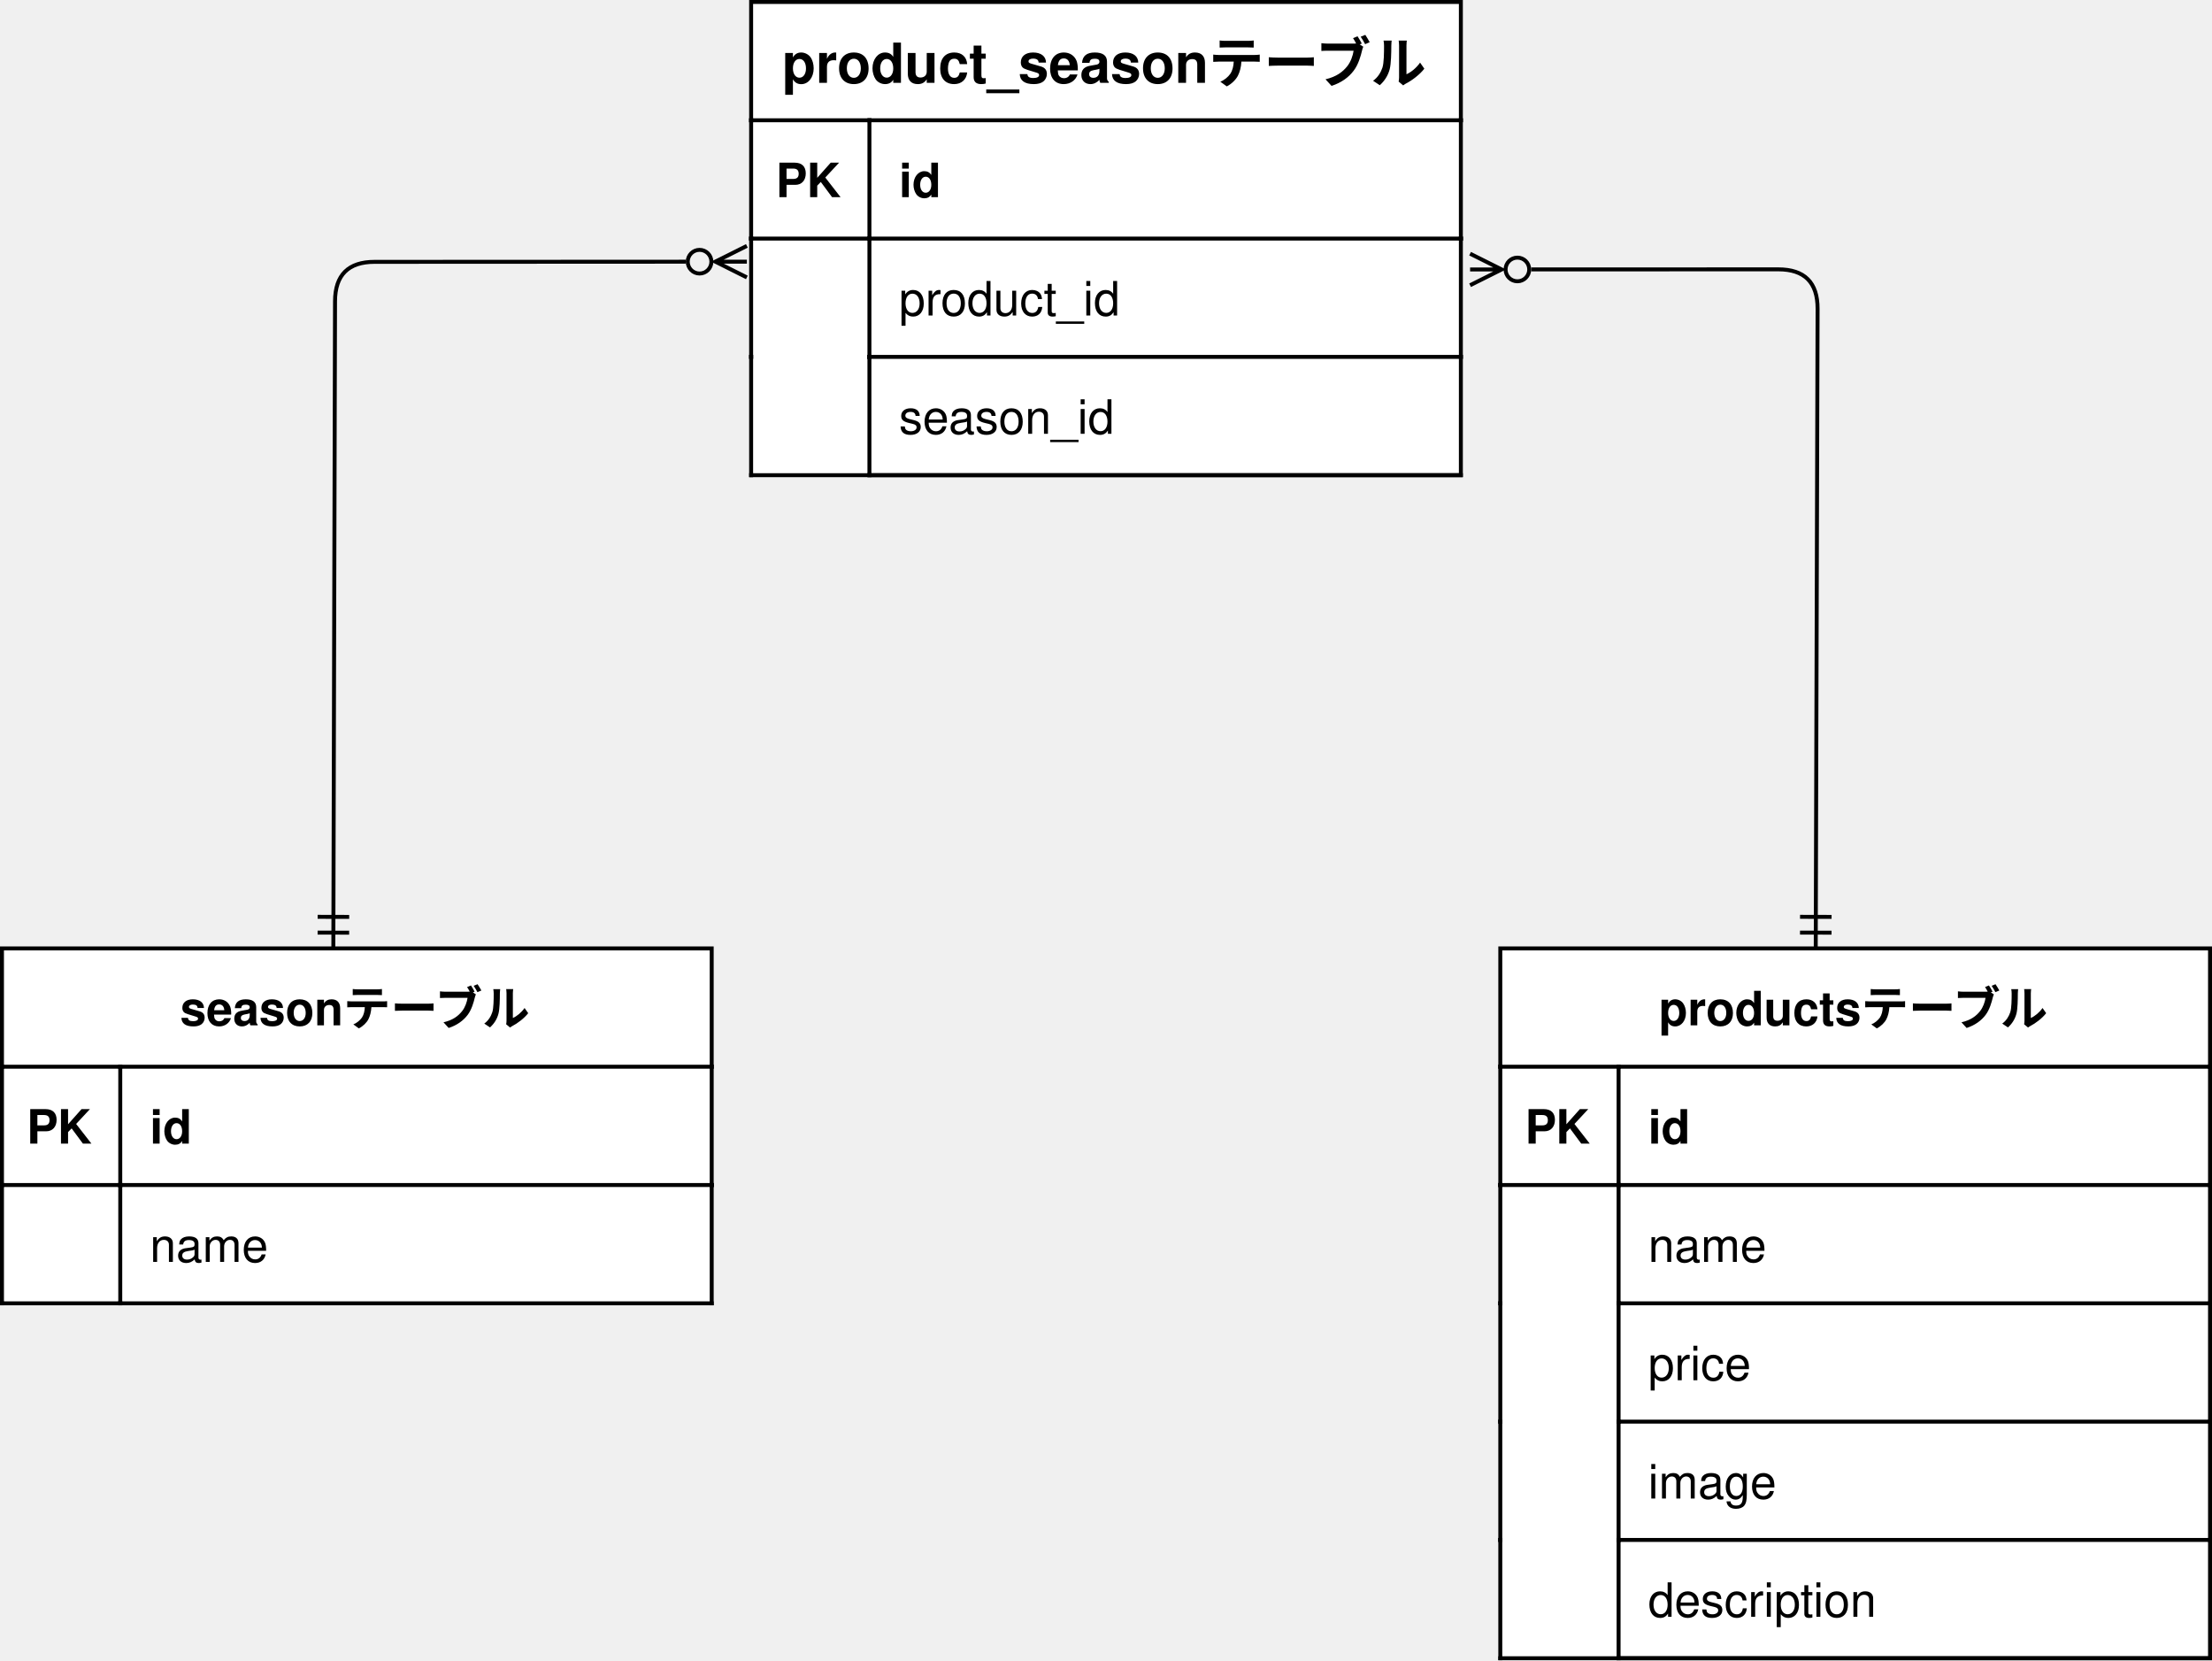
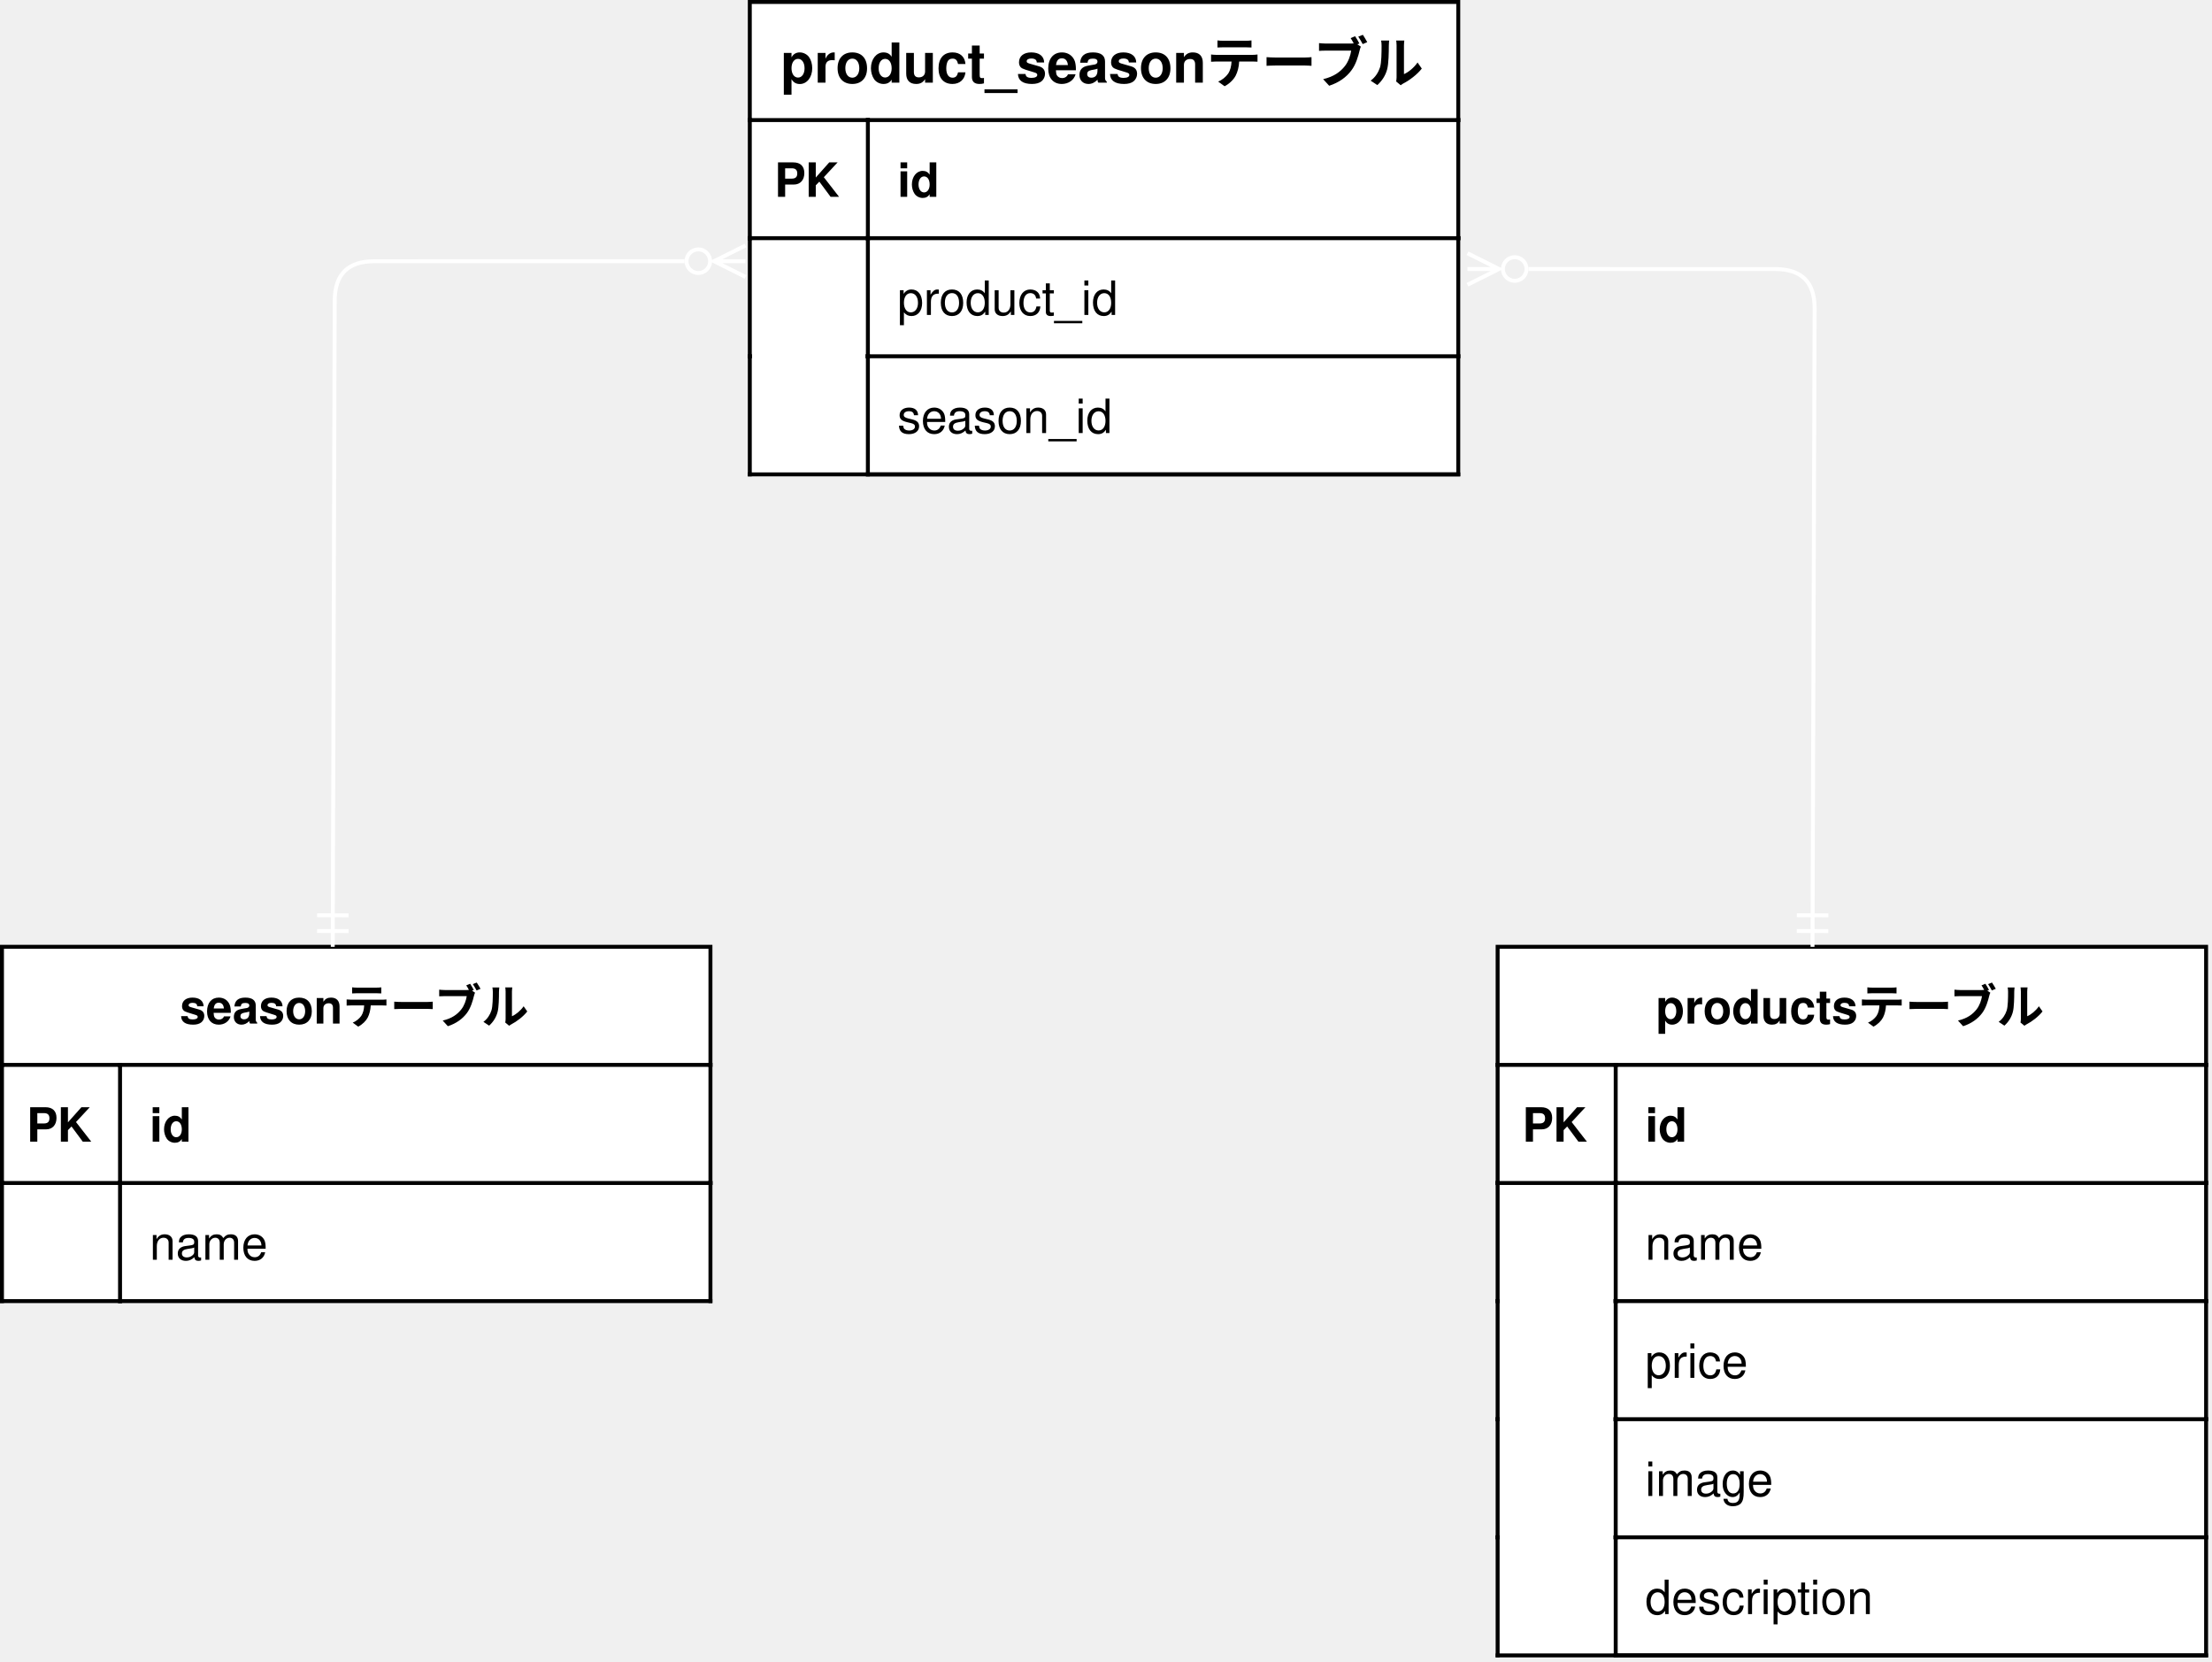
- <svg xmlns="http://www.w3.org/2000/svg" host="65bd71144e" style="background: transparent; background-color: transparent;" version="1.1" width="561px" height="421px" viewBox="-0.5 -0.5 561 421" content="&lt;mxfile&gt;&lt;diagram id=&quot;T-7Csa73fpGHP1y8Nyph&quot; name=&quot;ページ1&quot;&gt;7Vxtb+I4EP41fDyUFxLKxw3b7krX1VXtSnf36eRiE6w1duSYFvrrz07sJOC0ShZIaZoKqfHYmdjzjB8zM8DIn6+33zhIVj8YRGTkOXA78r+OPM8Nwyv5T0l2uWQydXNBzDHUg0rBA35BWuho6QZDlO4NFIwRgZN94YJRihZiTwY4Z8/7w5aM7D81ATGyBA8LQGzp3xiKlZa64azs+I5wvNKPvvKmeccamMF6JekKQPZcEfnXI3/OGRP51Xo7R0QZz9glv+/mld5iYhxR0eQGL7/hCZCNXluKQMro6NofXclXqC+iub6YGcmXSK9A7IxZ5GISdSnAoxJFqQBcaPR8RwokHgJgirgUuFmbEJCkOBueS1aYwFuwYxthFJlWtMRbBO9z8NRYieOtVKaaSvlSKn/Qk1HdgOCYyuuFNIV6YsRRKudyC1KhRywxIXNGmJoOREuwIeox6TNeE0DRTW0vAY+IRGDxK+ZsQ6EZMPL8m+xPDrEx0LA8IS7QtiLSmHxDbI0E38khpjfQ/mE2iKPbzxV3u9KyVcXTZloGtIfHherSCeSF9oN6n/Atn3gb6XvlwNGKcfyi8CUajyr6TsWu3xGAB6KIZUzgHGBCGUWWl6hBkLPkJ+AxElqQMExFtuQgki9phLkzDkaBnOtctt2yLV9qOBdzRlPBpTcqHdLnxTNSjhEJlmilBC2Nfq4trK4fmRBsrV3IxtprjLXG1m8IrX8CaCcWtHd/vgquXJXAgNxLBgU0JjkUGaGCEooavGotWFjt0JyH25ZJyy1JxokrDCGitVb2G1u5Yla/pVW1stIArbUBIqmHAiE9XJJFakFVzLMReoGFnux5X/QMyeZjozQBC0zj2/zO8ADe4Azwbl/fRMFJ4W6k7rR4hwMRNyJi5zREHHZIxNPm0HazkRHERl9zFg4bm7hHLHxlQUfBGl06D58a0D7zrmsftAlncLOQzDbERe8ZFwX+b8ZFhfAY0naHA/mYyKjYVhcZGrn2kfxBYyP3Ux7Lrn0u9zU6agFwr4/p2UDHR8RH7em4ywDJJMg/eIRU+Oin4uLijd27xkjueWKkFpD2mX2L/MrAvt2w76xL9m1RA7pg9m2RA+wT+9pVnoTjRU/otwWmvaZfO0c10O856df1uuTfFpmmS+bf5lbuE//amSS8Vp8o6gf/Nse0z/wbTge6PSvdBh3Srfk84sdiV+OCn4tdQzvrB1G64DgRmNF+cGwLZPvMsUFdIJPVYf8bPqV6bDU2m0i+andS3MI4RPxgC9TQeWv3nOzXbd2mqeTiXfcx9B4MsdIxddtiG15k3TawQ6UPWrcNPmW0FNRES/Cd8TtT3bYFwL0+1u1K/UDHzWOp9nTcZd02aFGUv+DYqvDRT8XFxlFq3nB3zslnCq1aANtnDg7tCv3Awefk4C6rt6HXCw4Om4eZfeJgu/SeJzt6Q8EtcO0zBU8b1PiqSRpP8a9YEw0MovCL+iq7bF7fvyDOfrIfgO4MJ5d9a0DhXxnaEgG++0fdP3Zc3wj+VeiOFSpa8HVrdm3W2lVbd4hjucYsN5Zv7BiZQEjy7YrFjAJyXUrVPFWOqjgvOPuFKvkoJ/t7K8skzBlQOb3VY5sSguvUQFsIOSJA4Ce098g3/OdOHUKlZ4bmJwkOv5BgVKRswxdI31X6i6VoeqDIP1SUm8FS9DuO1+DLZ2dyvD+cseOE+57nzoIuPO+VlGiZM1VLrsmz9sxhPX8ydian8VnfV3BW/sI9vVLzeDI7kRfLZvmrGPnw8rdF/Ov/AQ==&lt;/diagram&gt;&lt;/mxfile&gt;">
+ <svg xmlns="http://www.w3.org/2000/svg" host="65bd71144e" style="background: transparent; background-color: transparent;" version="1.1" width="562px" height="422px" viewBox="-0.5 -0.5 562 422" content="&lt;mxfile&gt;&lt;diagram id=&quot;T-7Csa73fpGHP1y8Nyph&quot; name=&quot;ページ1&quot;&gt;7Vxtb+I4EP41fFyUFxLKxw3b7krb1VXtSnf36eRiE6w1duSYFvrrz07sJOB0lSyQ0jQIiXhsT+x5xo8ZD2Hkz9fbrxwkqx8MIjLyHLgd+V9Gnuc6ris/lGSXS8KpnwtijqFuVAoe8AsyPbV0gyFK9xoKxojAyb5wwShFC7EnA5yz5/1mS0b275qAGFmChwUgtvRvDMVKS91wVlZ8Qzhe6VtfedO8Yg1MYz2TdAUge66I/OuRP+eMifxqvZ0jooxn7JL3u3mlthgYR1Q06eDlHZ4A2ei5pQikjI6u/dGVfIf6Iprri5mRfI70DMTOmEVOJlGXAjwqUZQKwIVGz3ekQOIhAKaIS4GblQkBSYqz5rlkhQm8BTu2EUaRKUVLvEXwPgdPtZU43kplqqiUL6XyBz0YVQ0Ijqm8XkhTqDtGHKVyLLcgFbrFEhMyZ4Sp4UC0BBuibpM+4zUBFN3U1hLwiEgEFr9izjYUmgYjz7/JXrKJjYGG5QlxgbYVkcbkK2JrJPhONjG1gfYPvUAmji4/V9ztSstWFU+baRnQHh4XqksnkBfaD+p9wrd84vdI3ysHjlaM4xeFL9F4VNF3Knb9hgA8EEUsYwLnABPKKLK8RDWCnCU/AY+R0IKEYSqyKQeRfEsjzJ1xMArkWOey7JZl+VbNuZgzmgouvVHpkD4vnpFyjEiwRCslaGn0c21hdf3IhGBr7UI21l5jrDW2fkNo/RNAO7Ggvfv+KrhyVgIDci8ZFNCY5FBkhApKKGrwqrVgYbVDcx4uWyYttyQZJ64whIjWWtlvbOWKWf2WVtXKSgO01gaIpB4KhPRwSRapBVUxzkboBRZ6suZt0TMkm7eN0gQsMI1v857hAbzBGeDdvr6IgpPC3UjdafEOByJuRMTOaYg47JCIp82h7WYhI4iNvuYsHDY2cY9Y+MqCjoI1unQePjWgfeZd195oE87gZiGZbYiL3jIuCvw/jIsK4TGk7Q4b8jGRUbGsLjI0cu0t+Z3GRu6H3JZde1/ua3TUAuBeb9OzgY6PiI/a03GXAZI5IH/nEVLhox+Ki4svdm8aI7nniZFaQNpn9i3OVwb27YZ9Z12yb4sc0AWzb4szwD6xr53lSThe9IR+W2Daa/q1z6gG+j0n/bpel/zb4qTpkvm3uZX7xL/2SRJeq18U9YN/m2PaZ/4NpwPdnpVugw7pNrx6j+xqXPBjsWton/pBlC44TgRmtB8c2wLZPnNsUBfIZHnY/4ZfqR6bjc0Gks/anRRdGIeIHyyBGjpv7Z6T/byt2/QoufjWfQy9B0OsdEzetliGF5m3DexQ6Z3mbYMPGS0FNdESfGP8zpS3bQFwr7d1O1M/0HHzWKo9HXeZtw1aJOUvOLYqfPRDcbFxlJov3J1z8plCqxbA9pmDQztDP3DwOTm4y+xt6PWCg8PmYWafONhOveeHHb2h4Ba49pmCpw1yfNVDGk/xr1gTDQyi8LN6lF0Wr+9fEGc/2Q9Ad4aTy7o1oPCvDG2JAN/9o/qPHdc3gn8VumOFihZ82ZpVm5V21dId4ljOMTsbyxd2jEwgJPl2xWJGAbkupWqc6oyq2C84+4VaPR0gzB5Q2b3VbZsSguvUQFsIOSJA4Ce0d8vf+M+d2oRKzwzNXxIcPpBgVKRswxdI9yr9xVI0PVDkHyrKzWAp+hPHa/Dw2Zkc75Mzdpxw3/PcWdCF571yJFqemaop15yz9sxhPX8ydian8VnfV3BWXuGeXql5PJmdyItlsfxXjLx5+d8i/vX/&lt;/diagram&gt;&lt;/mxfile&gt;">
  <defs>
    <clipPath id="mx-clip-0-270-30-30-0">
      <rect x="0" y="270" width="30" height="30" />
    </clipPath>
    <clipPath id="mx-clip-36-270-144-30-0">
      <rect x="36" y="270" width="144" height="30" />
    </clipPath>
    <clipPath id="mx-clip-36-300-144-30-0">
      <rect x="36" y="300" width="144" height="30" />
    </clipPath>
    <clipPath id="mx-clip-380-270-30-30-0">
      <rect x="380" y="270" width="30" height="30" />
    </clipPath>
    <clipPath id="mx-clip-416-270-144-30-0">
      <rect x="416" y="270" width="144" height="30" />
    </clipPath>
    <clipPath id="mx-clip-416-300-144-30-0">
      <rect x="416" y="300" width="144" height="30" />
    </clipPath>
    <clipPath id="mx-clip-416-330-144-30-0">
      <rect x="416" y="330" width="144" height="30" />
    </clipPath>
    <clipPath id="mx-clip-416-360-144-30-0">
      <rect x="416" y="360" width="144" height="30" />
    </clipPath>
    <clipPath id="mx-clip-416-390-144-30-0">
      <rect x="416" y="390" width="144" height="30" />
    </clipPath>
    <clipPath id="mx-clip-190-30-30-30-0">
      <rect x="190" y="30" width="30" height="30" />
    </clipPath>
    <clipPath id="mx-clip-226-30-144-30-0">
      <rect x="226" y="30" width="144" height="30" />
    </clipPath>
    <clipPath id="mx-clip-226-60-144-30-0">
      <rect x="226" y="60" width="144" height="30" />
    </clipPath>
    <clipPath id="mx-clip-226-90-144-30-0">
      <rect x="226" y="90" width="144" height="30" />
    </clipPath>
  </defs>
  <g>
    <g>
      <path d="M 0 270 L 0 240 L 180 240 L 180 270" fill="#ffffff" stroke="#000000" stroke-miterlimit="10" pointer-events="all" style="fill: light-dark(#ffffff, var(--ge-dark-color, #121212)); stroke: light-dark(rgb(0, 0, 0), rgb(255, 255, 255));" />
      <path d="M 0 270 L 0 330 L 180 330 L 180 270" fill="#ffffff" stroke="#000000" stroke-miterlimit="10" pointer-events="all" style="fill: light-dark(#ffffff, var(--ge-dark-color, #121212)); stroke: light-dark(rgb(0, 0, 0), rgb(255, 255, 255));" />
      <path d="M 0 270 L 180 270" fill="none" stroke="#000000" stroke-miterlimit="10" pointer-events="all" style="stroke: light-dark(rgb(0, 0, 0), rgb(255, 255, 255));" />
      <path d="M 30 270 L 30 300 L 30 330" fill="none" stroke="#000000" stroke-miterlimit="10" pointer-events="all" style="stroke: light-dark(rgb(0, 0, 0), rgb(255, 255, 255));" />
    </g>
    <g>
      <g fill="#000000" font-family="&quot;Helvetica&quot;" font-weight="bold" text-anchor="middle" font-size="12px" style="fill: light-dark(rgb(0, 0, 0), rgb(255, 255, 255));">
        <rect fill="#FFFFFF" stroke="none" x="45" y="249" width="91" height="15" stroke-width="0" style="fill: light-dark(rgb(255, 255, 255), rgb(18, 18, 18));" />
        <text x="89.5" y="259.5">
                    seasonテーブル
                </text>
      </g>
    </g>
    <g>
      <path d="M 0 270 M 180 270 M 180 300 L 0 300" fill="none" stroke="#000000" stroke-linecap="square" stroke-miterlimit="10" pointer-events="none" style="stroke: light-dark(rgb(0, 0, 0), rgb(255, 255, 255));" />
    </g>
    <g>
      <rect x="0" y="270" width="30" height="30" fill="none" stroke="none" pointer-events="all" />
      <path d="M 0 270 M 30 270 M 30 300 M 0 300" fill="none" stroke="#000000" stroke-linecap="square" stroke-miterlimit="10" pointer-events="all" style="stroke: light-dark(rgb(0, 0, 0), rgb(255, 255, 255));" />
    </g>
    <g>
      <g fill="#000000" font-family="&quot;Helvetica&quot;" font-weight="bold" clip-path="url(#mx-clip-0-270-30-30-0)" text-anchor="middle" font-size="12px" style="fill: light-dark(rgb(0, 0, 0), rgb(255, 255, 255));">
        <text x="14.5" y="289.5">
                    PK
                </text>
      </g>
    </g>
    <g>
      <rect x="30" y="270" width="150" height="30" fill="none" stroke="none" pointer-events="all" />
      <path d="M 30 270 M 180 270 M 180 300 M 30 300" fill="none" stroke="#000000" stroke-linecap="square" stroke-miterlimit="10" pointer-events="all" style="stroke: light-dark(rgb(0, 0, 0), rgb(255, 255, 255));" />
    </g>
    <g>
      <g fill="#000000" font-family="&quot;Helvetica&quot;" font-weight="bold" text-decoration="underline" clip-path="url(#mx-clip-36-270-144-30-0)" font-size="12px" style="fill: light-dark(rgb(0, 0, 0), rgb(255, 255, 255));">
        <text x="37.5" y="289.5">
                    id
                </text>
      </g>
    </g>
    <g />
    <g>
      <rect x="0" y="300" width="30" height="30" fill="none" stroke="none" pointer-events="all" />
      <path d="M 0 300 M 30 300 M 30 330 M 0 330" fill="none" stroke="#000000" stroke-linecap="square" stroke-miterlimit="10" pointer-events="all" style="stroke: light-dark(rgb(0, 0, 0), rgb(255, 255, 255));" />
    </g>
    <g>
      <rect x="30" y="300" width="150" height="30" fill="none" stroke="none" pointer-events="all" />
      <path d="M 30 300 M 180 300 M 180 330 M 30 330" fill="none" stroke="#000000" stroke-linecap="square" stroke-miterlimit="10" pointer-events="all" style="stroke: light-dark(rgb(0, 0, 0), rgb(255, 255, 255));" />
    </g>
    <g>
      <g fill="#000000" font-family="&quot;Helvetica&quot;" clip-path="url(#mx-clip-36-300-144-30-0)" font-size="12px" style="fill: light-dark(rgb(0, 0, 0), rgb(255, 255, 255));">
        <text x="37.5" y="319.5">
                    name
                </text>
      </g>
    </g>
    <g>
      <path d="M 380 270 L 380 240 L 560 240 L 560 270" fill="#ffffff" stroke="#000000" stroke-miterlimit="10" pointer-events="all" style="fill: light-dark(#ffffff, var(--ge-dark-color, #121212)); stroke: light-dark(rgb(0, 0, 0), rgb(255, 255, 255));" />
      <path d="M 380 270 L 380 420 L 560 420 L 560 270" fill="#ffffff" stroke="#000000" stroke-miterlimit="10" pointer-events="all" style="fill: light-dark(#ffffff, var(--ge-dark-color, #121212)); stroke: light-dark(rgb(0, 0, 0), rgb(255, 255, 255));" />
      <path d="M 380 270 L 560 270" fill="none" stroke="#000000" stroke-miterlimit="10" pointer-events="all" style="stroke: light-dark(rgb(0, 0, 0), rgb(255, 255, 255));" />
      <path d="M 410 270 L 410 300 L 410 330 L 410 360 L 410 390 L 410 420" fill="none" stroke="#000000" stroke-miterlimit="10" pointer-events="all" style="stroke: light-dark(rgb(0, 0, 0), rgb(255, 255, 255));" />
    </g>
    <g>
      <g fill="#000000" font-family="&quot;Helvetica&quot;" font-weight="bold" text-anchor="middle" font-size="12px" style="fill: light-dark(rgb(0, 0, 0), rgb(255, 255, 255));">
        <rect fill="#FFFFFF" stroke="none" x="420" y="249" width="101" height="15" stroke-width="0" style="fill: light-dark(rgb(255, 255, 255), rgb(18, 18, 18));" />
        <text x="469.5" y="259.5">
                    productsテーブル
                </text>
      </g>
    </g>
    <g>
      <path d="M 380 270 M 560 270 M 560 300 L 380 300" fill="none" stroke="#000000" stroke-linecap="square" stroke-miterlimit="10" pointer-events="none" style="stroke: light-dark(rgb(0, 0, 0), rgb(255, 255, 255));" />
    </g>
    <g>
      <rect x="380" y="270" width="30" height="30" fill="none" stroke="none" pointer-events="all" />
      <path d="M 380 270 M 410 270 M 410 300 M 380 300" fill="none" stroke="#000000" stroke-linecap="square" stroke-miterlimit="10" pointer-events="all" style="stroke: light-dark(rgb(0, 0, 0), rgb(255, 255, 255));" />
    </g>
    <g>
      <g fill="#000000" font-family="&quot;Helvetica&quot;" font-weight="bold" clip-path="url(#mx-clip-380-270-30-30-0)" text-anchor="middle" font-size="12px" style="fill: light-dark(rgb(0, 0, 0), rgb(255, 255, 255));">
        <text x="394.5" y="289.5">
                    PK
                </text>
      </g>
    </g>
    <g>
      <rect x="410" y="270" width="150" height="30" fill="none" stroke="none" pointer-events="all" />
      <path d="M 410 270 M 560 270 M 560 300 M 410 300" fill="none" stroke="#000000" stroke-linecap="square" stroke-miterlimit="10" pointer-events="all" style="stroke: light-dark(rgb(0, 0, 0), rgb(255, 255, 255));" />
    </g>
    <g>
      <g fill="#000000" font-family="&quot;Helvetica&quot;" font-weight="bold" text-decoration="underline" clip-path="url(#mx-clip-416-270-144-30-0)" font-size="12px" style="fill: light-dark(rgb(0, 0, 0), rgb(255, 255, 255));">
        <text x="417.5" y="289.5">
                    id
                </text>
      </g>
    </g>
    <g />
    <g>
      <rect x="380" y="300" width="30" height="30" fill="none" stroke="none" pointer-events="all" />
      <path d="M 380 300 M 410 300 M 410 330 M 380 330" fill="none" stroke="#000000" stroke-linecap="square" stroke-miterlimit="10" pointer-events="all" style="stroke: light-dark(rgb(0, 0, 0), rgb(255, 255, 255));" />
    </g>
    <g>
      <rect x="410" y="300" width="150" height="30" fill="none" stroke="none" pointer-events="all" />
      <path d="M 410 300 M 560 300 M 560 330 L 410 330" fill="none" stroke="#000000" stroke-linecap="square" stroke-miterlimit="10" pointer-events="all" style="stroke: light-dark(rgb(0, 0, 0), rgb(255, 255, 255));" />
    </g>
    <g>
      <g fill="#000000" font-family="&quot;Helvetica&quot;" clip-path="url(#mx-clip-416-300-144-30-0)" font-size="12px" style="fill: light-dark(rgb(0, 0, 0), rgb(255, 255, 255));">
        <text x="417.5" y="319.5">
                    name
                </text>
      </g>
    </g>
    <g />
    <g>
      <rect x="380" y="330" width="30" height="30" fill="none" stroke="none" pointer-events="all" />
      <path d="M 380 330 M 410 330 M 410 360 M 380 360" fill="none" stroke="#000000" stroke-linecap="square" stroke-miterlimit="10" pointer-events="all" style="stroke: light-dark(rgb(0, 0, 0), rgb(255, 255, 255));" />
    </g>
    <g>
      <rect x="410" y="330" width="150" height="30" fill="none" stroke="none" pointer-events="all" />
      <path d="M 410 330 M 560 330 M 560 360 L 410 360" fill="none" stroke="#000000" stroke-linecap="square" stroke-miterlimit="10" pointer-events="all" style="stroke: light-dark(rgb(0, 0, 0), rgb(255, 255, 255));" />
    </g>
    <g>
      <g fill="#000000" font-family="&quot;Helvetica&quot;" clip-path="url(#mx-clip-416-330-144-30-0)" font-size="12px" style="fill: light-dark(rgb(0, 0, 0), rgb(255, 255, 255));">
        <text x="417.5" y="349.5">
                    price
                </text>
      </g>
    </g>
    <g />
    <g>
      <rect x="380" y="360" width="30" height="30" fill="none" stroke="none" pointer-events="all" />
      <path d="M 380 360 M 410 360 M 410 390 M 380 390" fill="none" stroke="#000000" stroke-linecap="square" stroke-miterlimit="10" pointer-events="all" style="stroke: light-dark(rgb(0, 0, 0), rgb(255, 255, 255));" />
    </g>
    <g>
      <rect x="410" y="360" width="150" height="30" fill="none" stroke="none" pointer-events="all" />
      <path d="M 410 360 M 560 360 M 560 390 L 410 390" fill="none" stroke="#000000" stroke-linecap="square" stroke-miterlimit="10" pointer-events="all" style="stroke: light-dark(rgb(0, 0, 0), rgb(255, 255, 255));" />
    </g>
    <g>
      <g fill="#000000" font-family="&quot;Helvetica&quot;" clip-path="url(#mx-clip-416-360-144-30-0)" font-size="12px" style="fill: light-dark(rgb(0, 0, 0), rgb(255, 255, 255));">
        <text x="417.5" y="379.5">
                    image
                </text>
      </g>
    </g>
    <g />
    <g>
      <rect x="380" y="390" width="30" height="30" fill="none" stroke="none" pointer-events="all" />
      <path d="M 380 390 M 410 390 M 410 420 M 380 420" fill="none" stroke="#000000" stroke-linecap="square" stroke-miterlimit="10" pointer-events="all" style="stroke: light-dark(rgb(0, 0, 0), rgb(255, 255, 255));" />
    </g>
    <g>
      <rect x="410" y="390" width="150" height="30" fill="none" stroke="none" pointer-events="all" />
      <path d="M 410 390 M 560 390 M 560 420 L 410 420" fill="none" stroke="#000000" stroke-linecap="square" stroke-miterlimit="10" pointer-events="all" style="stroke: light-dark(rgb(0, 0, 0), rgb(255, 255, 255));" />
    </g>
    <g>
      <g fill="#000000" font-family="&quot;Helvetica&quot;" clip-path="url(#mx-clip-416-390-144-30-0)" font-size="12px" style="fill: light-dark(rgb(0, 0, 0), rgb(255, 255, 255));">
        <text x="417.5" y="409.5">
                    description
                </text>
      </g>
    </g>
    <g>
      <path d="M 190 30 L 190 0 L 370 0 L 370 30" fill="#ffffff" stroke="#000000" stroke-miterlimit="10" pointer-events="all" style="fill: light-dark(#ffffff, var(--ge-dark-color, #121212)); stroke: light-dark(rgb(0, 0, 0), rgb(255, 255, 255));" />
      <path d="M 190 30 L 190 120 L 370 120 L 370 30" fill="#ffffff" stroke="#000000" stroke-miterlimit="10" pointer-events="all" style="fill: light-dark(#ffffff, var(--ge-dark-color, #121212)); stroke: light-dark(rgb(0, 0, 0), rgb(255, 255, 255));" />
      <path d="M 190 30 L 370 30" fill="none" stroke="#000000" stroke-miterlimit="10" pointer-events="all" style="stroke: light-dark(rgb(0, 0, 0), rgb(255, 255, 255));" />
      <path d="M 220 30 L 220 60 L 220 90 L 220 120" fill="none" stroke="#000000" stroke-miterlimit="10" pointer-events="all" style="stroke: light-dark(rgb(0, 0, 0), rgb(255, 255, 255));" />
    </g>
    <g>
      <g fill="#000000" font-family="&quot;Helvetica&quot;" font-weight="bold" text-anchor="middle" font-size="14px" style="fill: light-dark(rgb(0, 0, 0), rgb(255, 255, 255));">
        <rect fill="#FFFFFF" stroke="none" x="198" y="7" width="166" height="18" stroke-width="0" style="fill: light-dark(rgb(255, 255, 255), rgb(18, 18, 18));" />
        <text x="279.5" y="20.5">
                    product_seasonテーブル
                </text>
      </g>
    </g>
    <g>
      <path d="M 190 30 M 370 30 M 370 60 L 190 60" fill="none" stroke="#000000" stroke-linecap="square" stroke-miterlimit="10" pointer-events="none" style="stroke: light-dark(rgb(0, 0, 0), rgb(255, 255, 255));" />
    </g>
    <g>
      <rect x="190" y="30" width="30" height="30" fill="none" stroke="none" pointer-events="all" />
      <path d="M 190 30 M 220 30 M 220 60 M 190 60" fill="none" stroke="#000000" stroke-linecap="square" stroke-miterlimit="10" pointer-events="all" style="stroke: light-dark(rgb(0, 0, 0), rgb(255, 255, 255));" />
    </g>
    <g>
      <g fill="#000000" font-family="&quot;Helvetica&quot;" font-weight="bold" clip-path="url(#mx-clip-190-30-30-30-0)" text-anchor="middle" font-size="12px" style="fill: light-dark(rgb(0, 0, 0), rgb(255, 255, 255));">
        <text x="204.5" y="49.5">
                    PK
                </text>
      </g>
    </g>
    <g>
      <rect x="220" y="30" width="150" height="30" fill="none" stroke="none" pointer-events="all" />
      <path d="M 220 30 M 370 30 M 370 60 M 220 60" fill="none" stroke="#000000" stroke-linecap="square" stroke-miterlimit="10" pointer-events="all" style="stroke: light-dark(rgb(0, 0, 0), rgb(255, 255, 255));" />
    </g>
    <g>
      <g fill="#000000" font-family="&quot;Helvetica&quot;" font-weight="bold" text-decoration="underline" clip-path="url(#mx-clip-226-30-144-30-0)" font-size="12px" style="fill: light-dark(rgb(0, 0, 0), rgb(255, 255, 255));">
        <text x="227.5" y="49.5">
                    id
                </text>
      </g>
    </g>
    <g />
    <g>
      <rect x="190" y="60" width="30" height="30" fill="none" stroke="none" pointer-events="all" />
      <path d="M 190 60 M 220 60 M 220 90 M 190 90" fill="none" stroke="#000000" stroke-linecap="square" stroke-miterlimit="10" pointer-events="all" style="stroke: light-dark(rgb(0, 0, 0), rgb(255, 255, 255));" />
    </g>
    <g>
      <rect x="220" y="60" width="150" height="30" fill="none" stroke="none" pointer-events="all" />
      <path d="M 220 60 M 370 60 M 370 90 L 220 90" fill="none" stroke="#000000" stroke-linecap="square" stroke-miterlimit="10" pointer-events="all" style="stroke: light-dark(rgb(0, 0, 0), rgb(255, 255, 255));" />
    </g>
    <g>
      <g fill="#000000" font-family="&quot;Helvetica&quot;" clip-path="url(#mx-clip-226-60-144-30-0)" font-size="12px" style="fill: light-dark(rgb(0, 0, 0), rgb(255, 255, 255));">
        <text x="227.5" y="79.5">
                    product_id
                </text>
      </g>
    </g>
    <g />
    <g>
      <rect x="190" y="90" width="30" height="30" fill="none" stroke="none" pointer-events="all" />
      <path d="M 190 90 M 220 90 M 220 120 M 190 120" fill="none" stroke="#000000" stroke-linecap="square" stroke-miterlimit="10" pointer-events="all" style="stroke: light-dark(rgb(0, 0, 0), rgb(255, 255, 255));" />
    </g>
    <g>
      <rect x="220" y="90" width="150" height="30" fill="none" stroke="none" pointer-events="all" />
      <path d="M 220 90 M 370 90 M 370 120 L 220 120" fill="none" stroke="#000000" stroke-linecap="square" stroke-miterlimit="10" pointer-events="all" style="stroke: light-dark(rgb(0, 0, 0), rgb(255, 255, 255));" />
    </g>
    <g>
      <g fill="#000000" font-family="&quot;Helvetica&quot;" clip-path="url(#mx-clip-226-90-144-30-0)" font-size="12px" style="fill: light-dark(rgb(0, 0, 0), rgb(255, 255, 255));">
        <text x="227.5" y="109.5">
                    season_id
                </text>
      </g>
    </g>
    <g>
-       <path d="M 460 240 L 460.47 77.8 Q 460.5 67.8 450.5 67.8 L 387.84 67.82" fill="none" stroke="#000000" stroke-miterlimit="10" pointer-events="stroke" style="stroke: light-dark(rgb(0, 0, 0), rgb(237, 237, 237));" />
-       <path d="M 456.01 235.99 L 464.01 236.01 M 456.02 231.99 L 464.02 232.01" fill="none" stroke="#000000" stroke-miterlimit="10" pointer-events="all" style="stroke: light-dark(rgb(0, 0, 0), rgb(237, 237, 237));" />
-       <ellipse cx="384.34" cy="67.83" rx="3" ry="3" fill="none" stroke="#000000" pointer-events="all" style="stroke: light-dark(rgb(0, 0, 0), rgb(237, 237, 237));" />
-       <path d="M 372.34 71.83 L 380.34 67.83 L 372.34 63.83 M 380.34 67.83 L 372.34 67.83" fill="none" stroke="#000000" stroke-miterlimit="10" pointer-events="all" style="stroke: light-dark(rgb(0, 0, 0), rgb(237, 237, 237));" />
-     </g>
-     <g>
-       <path d="M 84.04 240 L 84.47 75.9 Q 84.5 65.9 94.5 65.9 L 173.42 65.86" fill="none" stroke="#000000" stroke-miterlimit="10" pointer-events="stroke" style="stroke: light-dark(rgb(0, 0, 0), rgb(237, 237, 237));" />
-       <path d="M 80.05 235.99 L 88.05 236.01 M 80.06 231.99 L 88.06 232.01" fill="none" stroke="#000000" stroke-miterlimit="10" pointer-events="all" style="stroke: light-dark(rgb(0, 0, 0), rgb(237, 237, 237));" />
-       <ellipse cx="176.92" cy="65.86" rx="3" ry="3" fill="none" stroke="#000000" pointer-events="all" style="stroke: light-dark(rgb(0, 0, 0), rgb(237, 237, 237));" />
-       <path d="M 188.92 61.85 L 180.92 65.85 L 188.92 69.85 M 180.92 65.85 L 188.92 65.85" fill="none" stroke="#000000" stroke-miterlimit="10" pointer-events="all" style="stroke: light-dark(rgb(0, 0, 0), rgb(237, 237, 237));" />
+       <path d="M 460 240 L 460.54 77.86 Q 460.57 67.86 450.57 67.85 L 387.84 67.83" fill="none" stroke="#ffffff" stroke-miterlimit="10" pointer-events="stroke" style="stroke: light-dark(rgb(255, 255, 255), rgb(18, 18, 18));" />
+       <path d="M 456.01 235.99 L 464.01 236.01 M 456.03 231.99 L 464.03 232.01" fill="none" stroke="#ffffff" stroke-miterlimit="10" pointer-events="all" style="stroke: light-dark(rgb(255, 255, 255), rgb(18, 18, 18));" />
+       <ellipse cx="384.34" cy="67.83" rx="3" ry="3" fill="none" stroke="#ffffff" pointer-events="all" style="stroke: light-dark(rgb(255, 255, 255), rgb(18, 18, 18));" />
+       <path d="M 372.34 71.83 L 380.34 67.83 L 372.34 63.83 M 380.34 67.83 L 372.34 67.83" fill="none" stroke="#ffffff" stroke-miterlimit="10" pointer-events="all" style="stroke: light-dark(rgb(255, 255, 255), rgb(18, 18, 18));" />
+     </g>
+     <g>
+       <path d="M 84.04 240 L 84.54 75.86 Q 84.57 65.86 94.57 65.86 L 173.42 65.85" fill="none" stroke="#ffffff" stroke-miterlimit="10" pointer-events="stroke" style="stroke: light-dark(rgb(255, 255, 255), rgb(18, 18, 18));" />
+       <path d="M 80.05 235.99 L 88.05 236.01 M 80.06 231.99 L 88.06 232.01" fill="none" stroke="#ffffff" stroke-miterlimit="10" pointer-events="all" style="stroke: light-dark(rgb(255, 255, 255), rgb(18, 18, 18));" />
+       <ellipse cx="176.92" cy="65.85" rx="3" ry="3" fill="none" stroke="#ffffff" pointer-events="all" style="stroke: light-dark(rgb(255, 255, 255), rgb(18, 18, 18));" />
+       <path d="M 188.92 61.85 L 180.92 65.85 L 188.92 69.85 M 180.92 65.85 L 188.92 65.85" fill="none" stroke="#ffffff" stroke-miterlimit="10" pointer-events="all" style="stroke: light-dark(rgb(255, 255, 255), rgb(18, 18, 18));" />
    </g>
  </g>
</svg>
